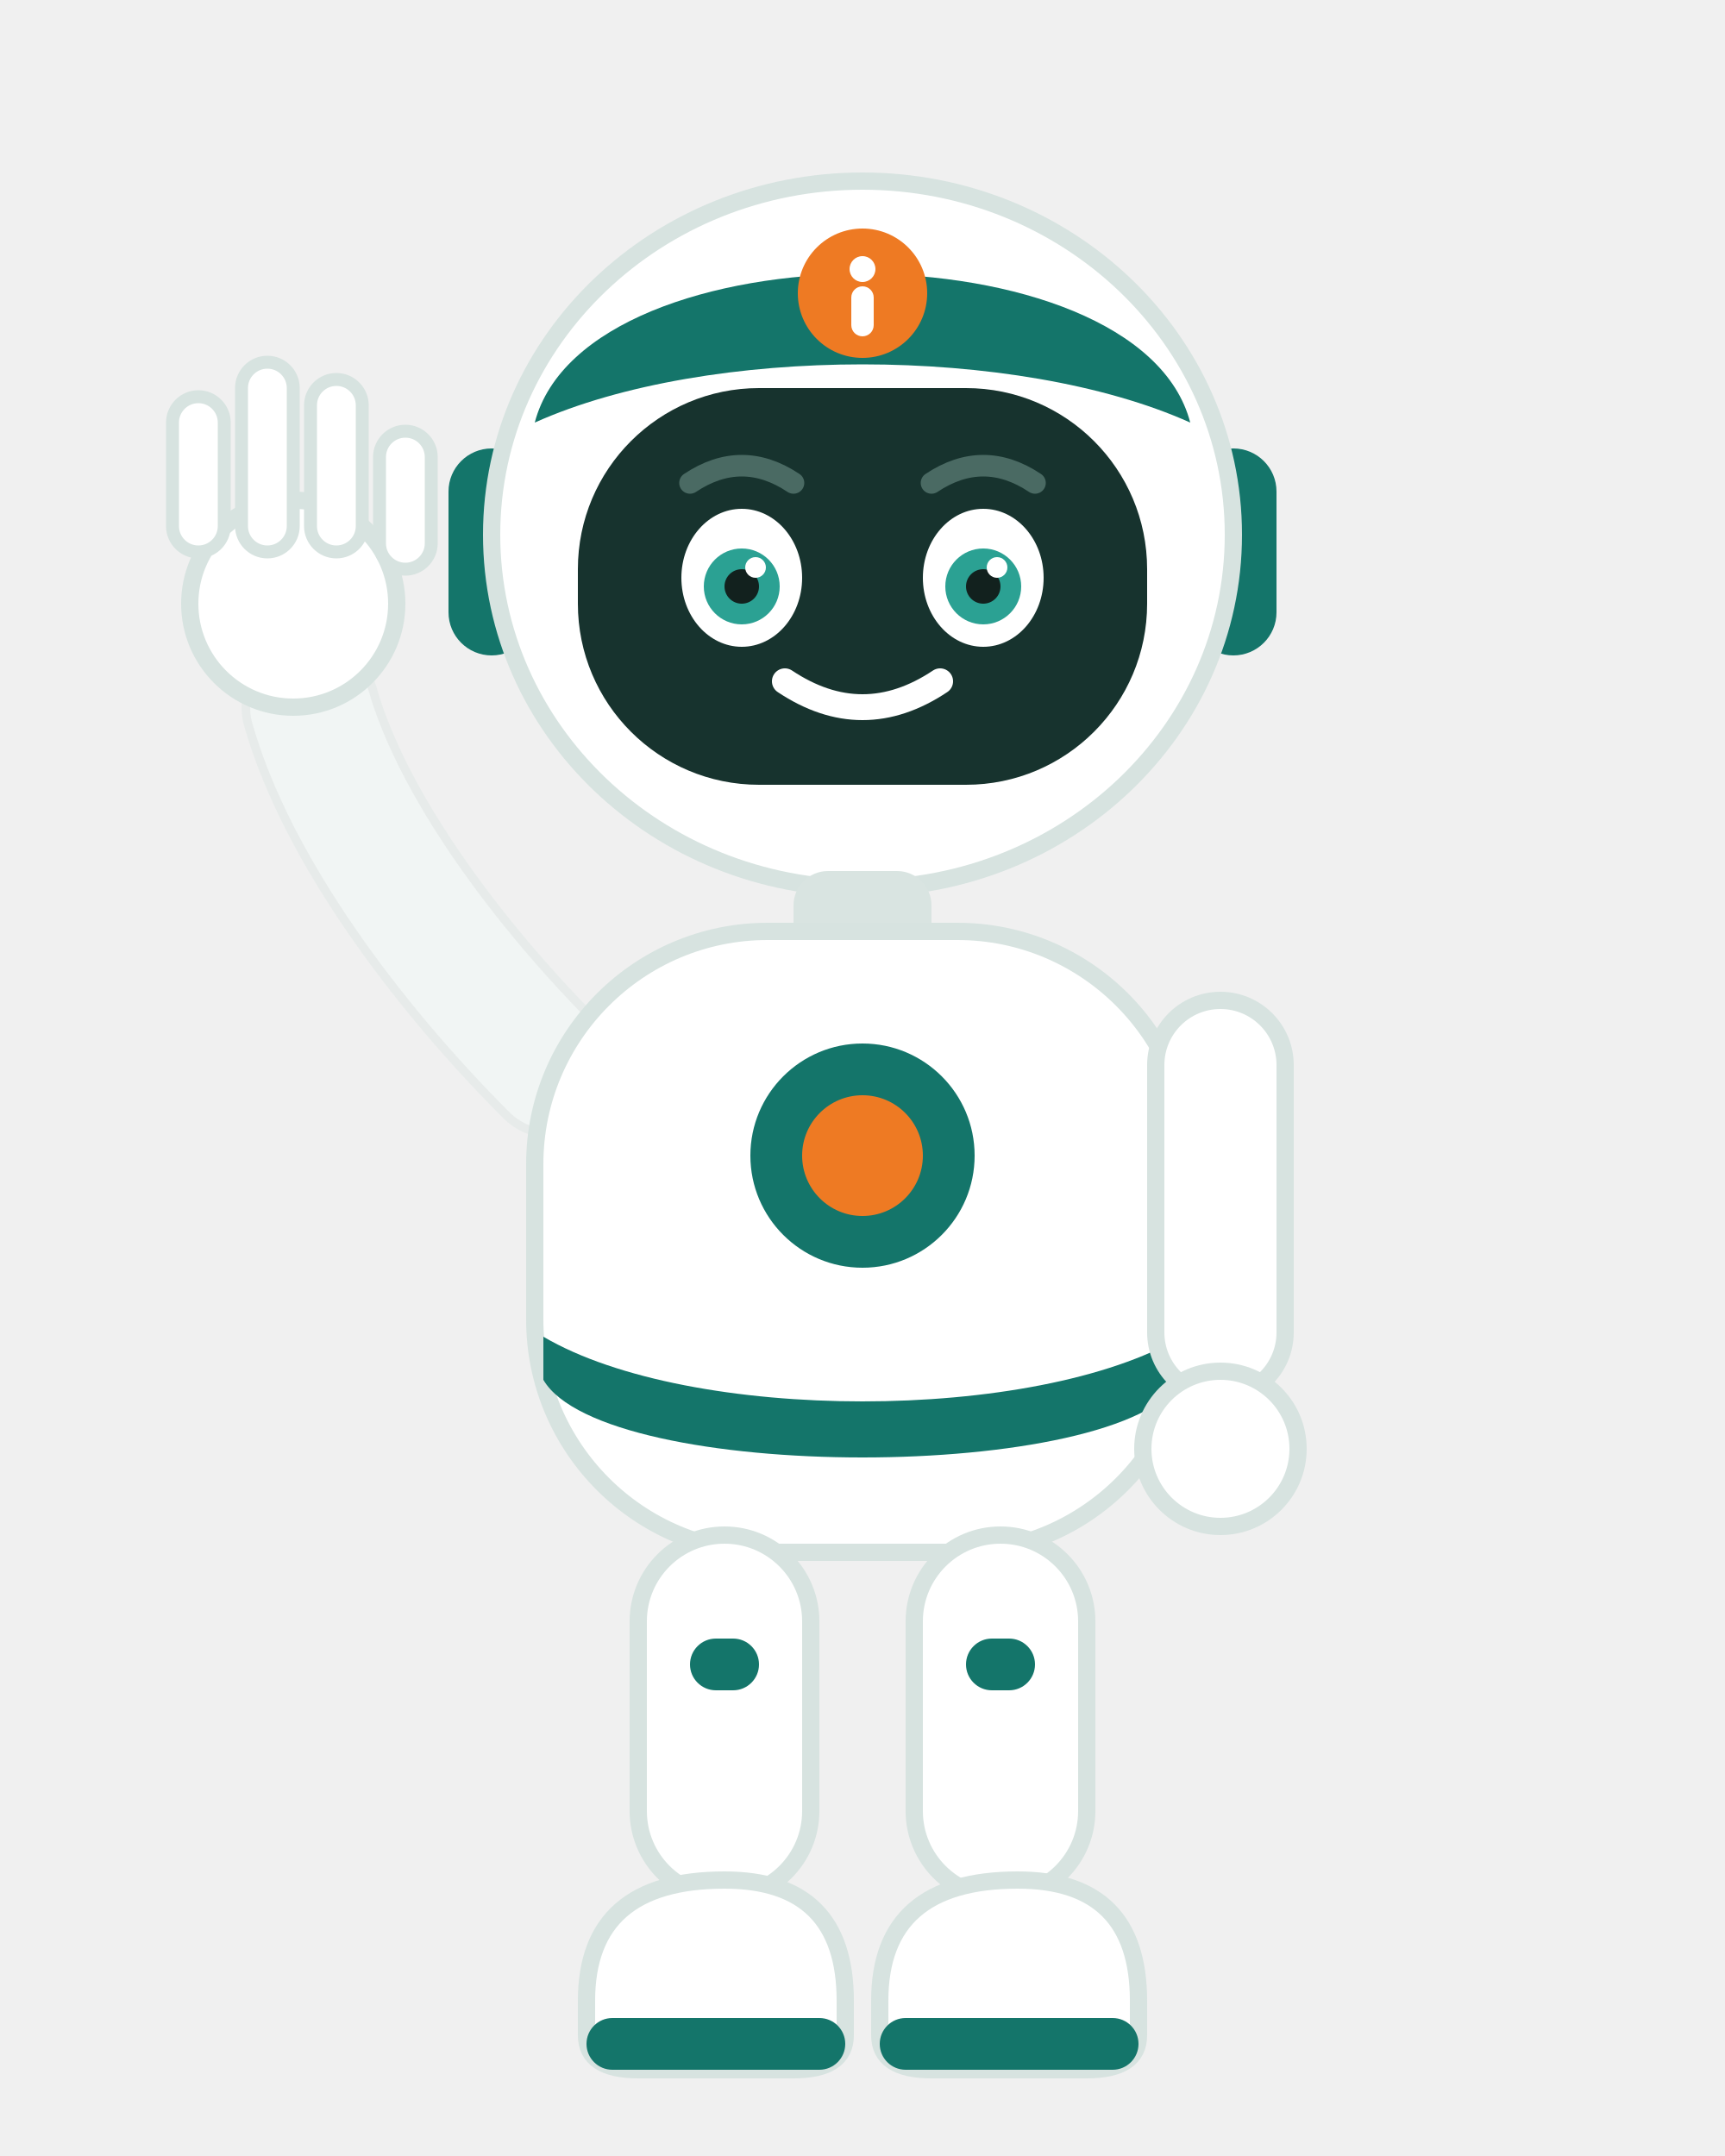
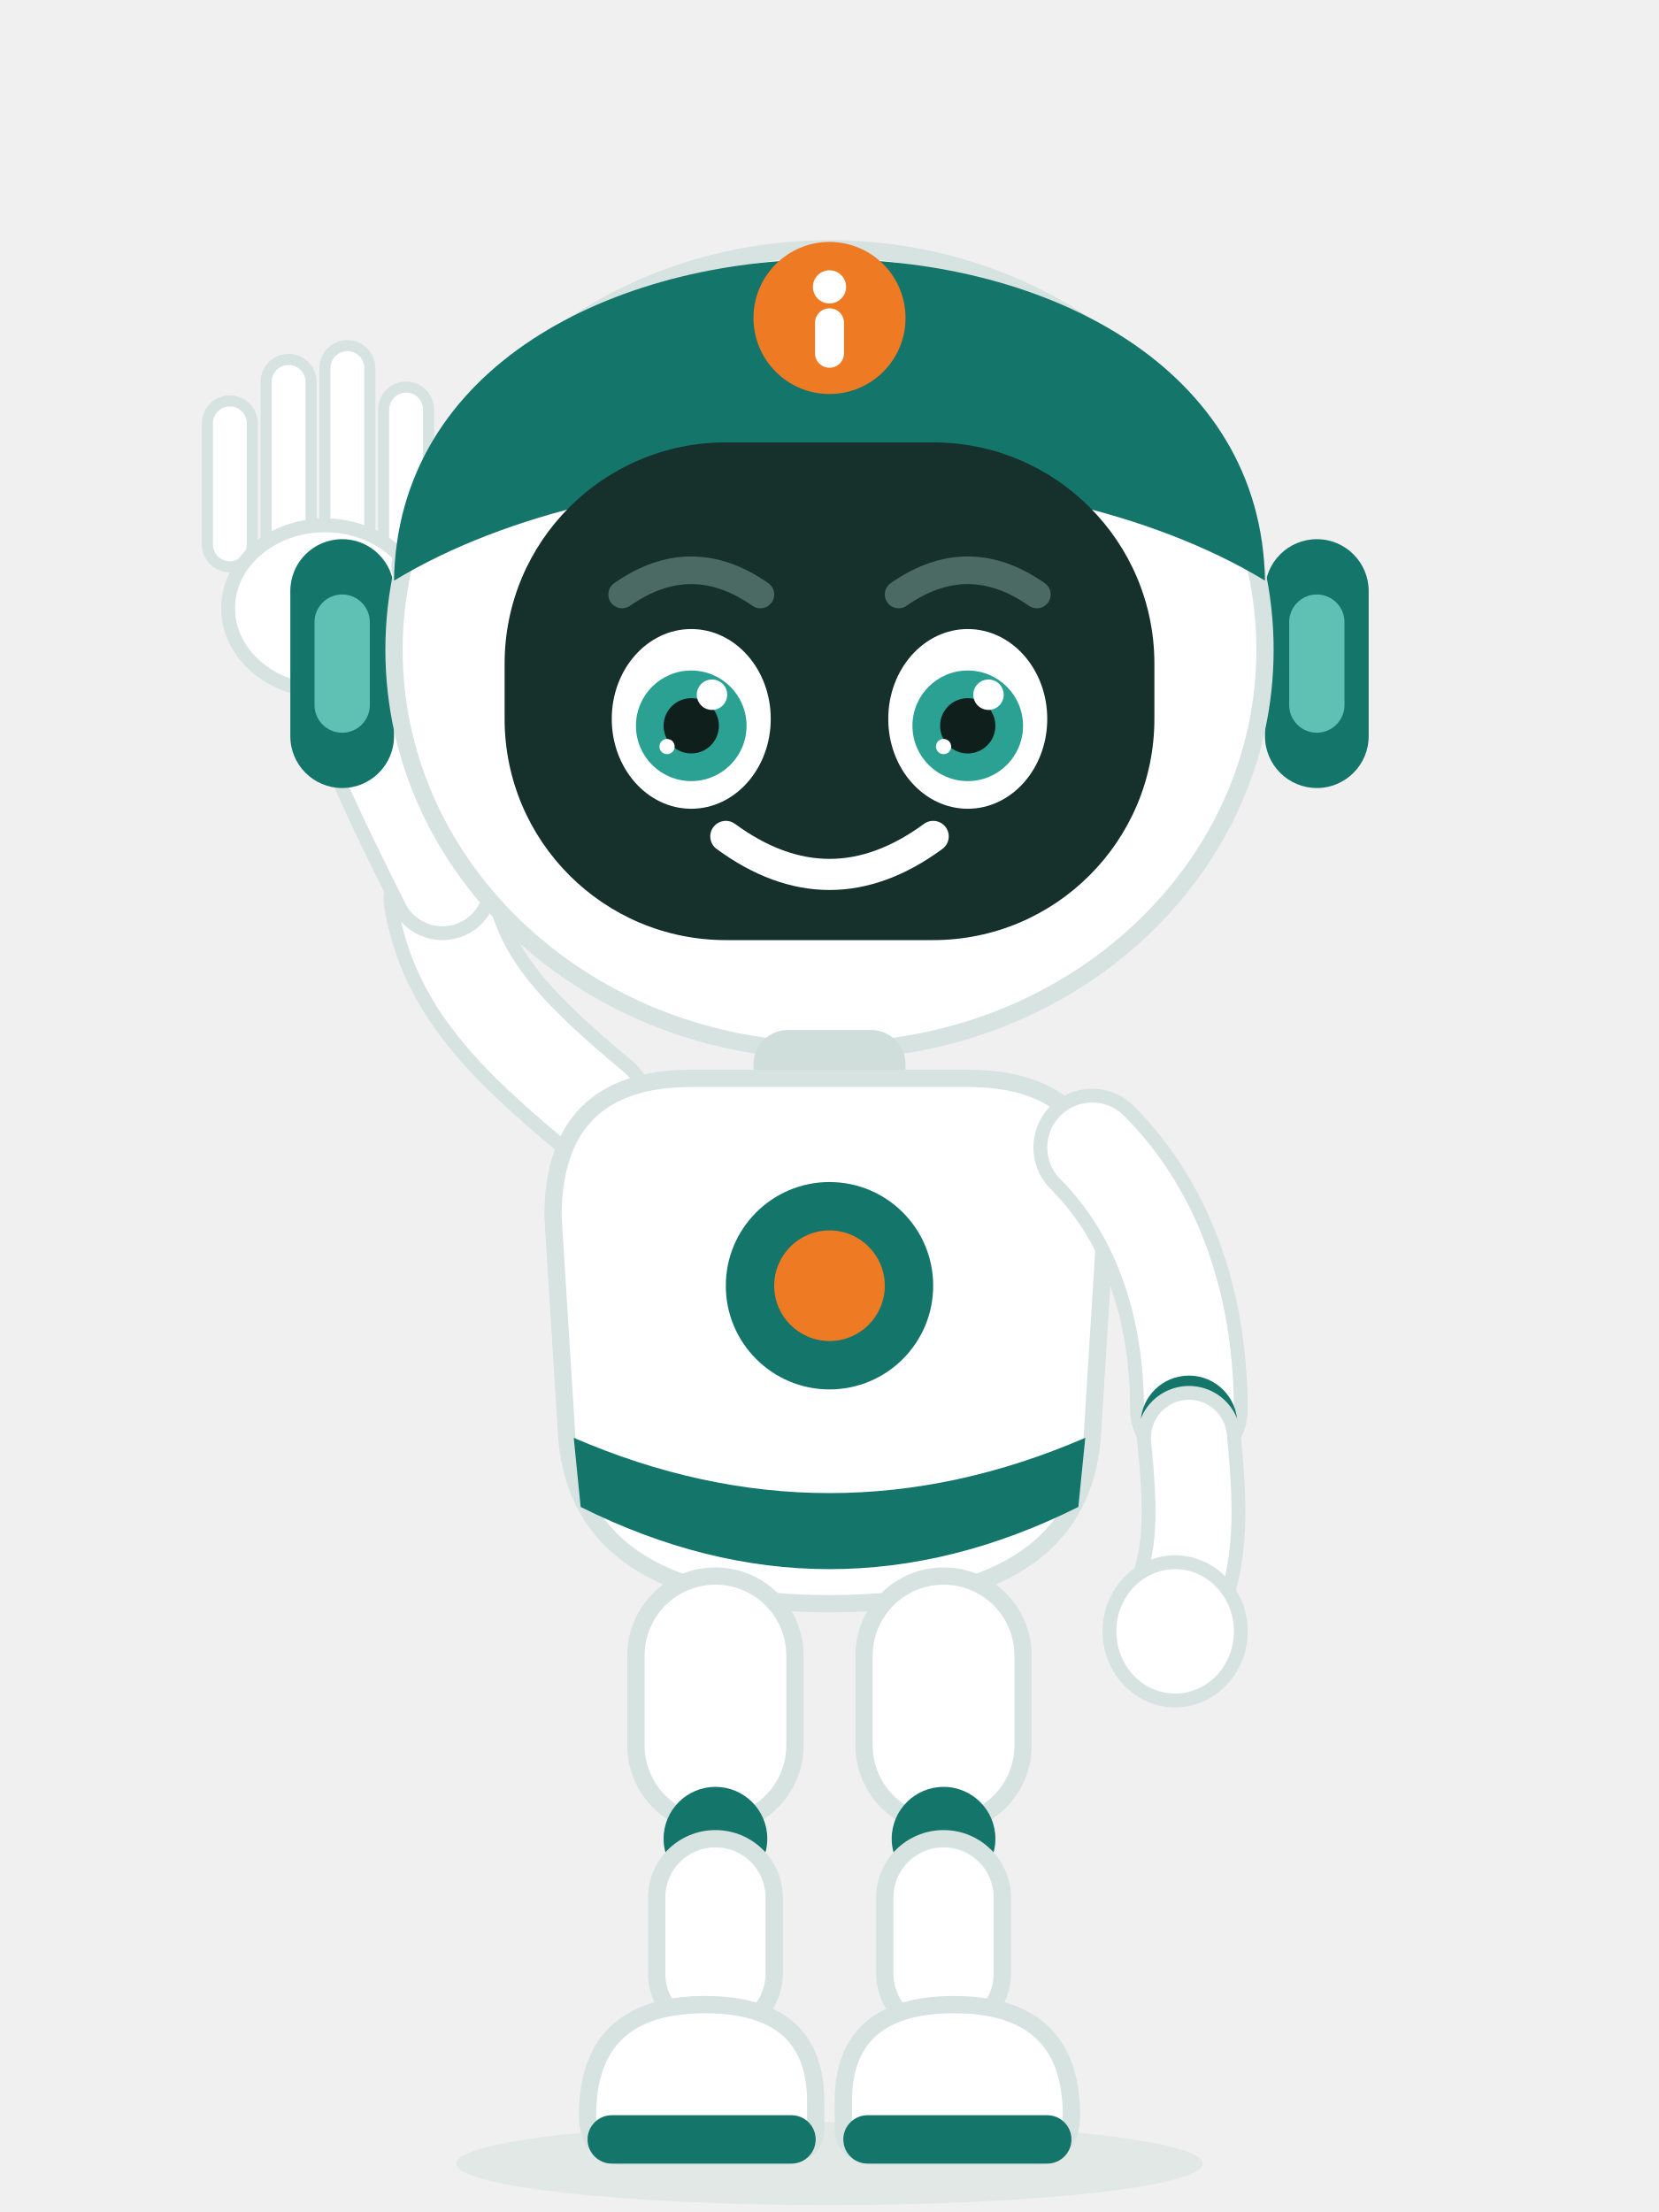
- <svg xmlns="http://www.w3.org/2000/svg" viewBox="0 0 200 250">
-   <path d="M64 124 C52 112 40 96 36 82" stroke="#ffffff" stroke-width="14" fill="none" stroke-linecap="round" />
-   <path d="M64 124 C52 112 40 96 36 82" stroke="#d7e3e0" stroke-width="16" fill="none" stroke-linecap="round" opacity="0.35" />
+ <svg xmlns="http://www.w3.org/2000/svg" viewBox="0 0 240 320">
+   <ellipse cx="120" cy="313" rx="54" ry="6" fill="#d8e2df" opacity="0.6" />
  <g>
-     <circle cx="34" cy="70" r="12" fill="#ffffff" stroke="#d7e3e0" stroke-width="2" />
-     <rect x="20" y="46" width="6" height="18" rx="3" fill="#ffffff" stroke="#d7e3e0" stroke-width="1.5" />
-     <rect x="28" y="42" width="6" height="22" rx="3" fill="#ffffff" stroke="#d7e3e0" stroke-width="1.5" />
-     <rect x="36" y="44" width="6" height="20" rx="3" fill="#ffffff" stroke="#d7e3e0" stroke-width="1.5" />
-     <rect x="44" y="50" width="6" height="16" rx="3" fill="#ffffff" stroke="#d7e3e0" stroke-width="1.5" />
+     <path d="M86 160 C74 150 66 142 64 130" stroke="#d7e3e0" stroke-width="17" fill="none" stroke-linecap="round" />
+     <path d="M86 160 C74 150 66 142 64 130" stroke="#ffffff" stroke-width="13" fill="none" stroke-linecap="round" />
+     <path d="M64 128 C58 116 52 104 50 94" stroke="#d7e3e0" stroke-width="16" fill="none" stroke-linecap="round" />
+     <path d="M64 128 C58 116 52 104 50 94" stroke="#ffffff" stroke-width="12" fill="none" stroke-linecap="round" />
+     <g>
+       <rect x="30" y="58" width="6.5" height="24" rx="3.25" fill="#ffffff" stroke="#d7e3e0" stroke-width="1.6" />
+       <rect x="38.5" y="52" width="6.5" height="30" rx="3.25" fill="#ffffff" stroke="#d7e3e0" stroke-width="1.6" />
+       <rect x="47" y="50" width="6.5" height="32" rx="3.25" fill="#ffffff" stroke="#d7e3e0" stroke-width="1.6" />
+       <rect x="55.5" y="56" width="6.5" height="26" rx="3.25" fill="#ffffff" stroke="#d7e3e0" stroke-width="1.6" />
+       <ellipse cx="47" cy="88" rx="14" ry="12" fill="#ffffff" stroke="#d7e3e0" stroke-width="2" />
+       <rect x="57" y="80" width="14" height="7" rx="3.5" fill="#ffffff" stroke="#d7e3e0" stroke-width="1.6" transform="rotate(28 64 83.5)" />
+     </g>
  </g>
-   <rect x="52" y="52" width="10" height="24" rx="5" fill="#14756a" />
-   <rect x="138" y="52" width="10" height="24" rx="5" fill="#14756a" />
-   <ellipse cx="100" cy="62" rx="43" ry="41" fill="#ffffff" stroke="#d7e3e0" stroke-width="2" />
-   <path d="M62 49 C68 26 132 26 138 49 C118 40 82 40 62 49 Z" fill="#14756a" />
-   <circle cx="100" cy="34" r="7.5" fill="#ee7a23" />
-   <circle cx="100" cy="31.2" r="1.5" fill="#ffffff" />
-   <rect x="98.7" y="33.2" width="2.6" height="5.8" rx="1.3" fill="#ffffff" />
-   <rect x="67" y="45" width="66" height="46" rx="21" fill="#17332e" />
-   <path d="M80 56 Q86 52 92 56" stroke="#4a6a63" stroke-width="2.5" fill="none" stroke-linecap="round" />
-   <path d="M108 56 Q114 52 120 56" stroke="#4a6a63" stroke-width="2.5" fill="none" stroke-linecap="round" />
-   <ellipse cx="86" cy="67" rx="7" ry="8" fill="#ffffff" />
-   <circle cx="86" cy="68" r="4.4" fill="#2ba193" />
-   <circle cx="86" cy="68" r="2" fill="#12211e" />
-   <circle cx="87.6" cy="65.8" r="1.2" fill="#ffffff" />
-   <ellipse cx="114" cy="67" rx="7" ry="8" fill="#ffffff" />
-   <circle cx="114" cy="68" r="4.4" fill="#2ba193" />
-   <circle cx="114" cy="68" r="2" fill="#12211e" />
-   <circle cx="115.6" cy="65.8" r="1.2" fill="#ffffff" />
-   <path d="M91 79 Q100 85 109 79" stroke="#ffffff" stroke-width="3" fill="none" stroke-linecap="round" />
-   <rect x="92" y="101" width="16" height="10" rx="4" fill="#d9e4e1" />
-   <rect x="62" y="108" width="76" height="72" rx="27" fill="#ffffff" stroke="#d7e3e0" stroke-width="2" />
-   <path d="M63 155 C80 165 120 165 137 155 L137 160 C130 172 70 172 63 160 Z" fill="#14756a" />
-   <circle cx="100" cy="134" r="13" fill="#14756a" />
-   <circle cx="100" cy="134" r="7" fill="#ee7a23" />
-   <rect x="134" y="116" width="15" height="46" rx="7.5" fill="#ffffff" stroke="#d7e3e0" stroke-width="2" />
-   <circle cx="141.5" cy="168" r="9" fill="#ffffff" stroke="#d7e3e0" stroke-width="2" />
-   <rect x="74" y="178" width="20" height="42" rx="10" fill="#ffffff" stroke="#d7e3e0" stroke-width="2" />
-   <rect x="106" y="178" width="20" height="42" rx="10" fill="#ffffff" stroke="#d7e3e0" stroke-width="2" />
-   <rect x="80" y="190" width="8" height="6" rx="3" fill="#14756a" />
-   <rect x="112" y="190" width="8" height="6" rx="3" fill="#14756a" />
-   <path d="M68 232 Q68 218 84 218 Q98 218 98 232 L98 236 Q98 240 92 240 L74 240 Q68 240 68 236 Z" fill="#ffffff" stroke="#d7e3e0" stroke-width="2" />
-   <path d="M102 232 Q102 218 118 218 Q132 218 132 232 L132 236 Q132 240 126 240 L108 240 Q102 240 102 236 Z" fill="#ffffff" stroke="#d7e3e0" stroke-width="2" />
-   <rect x="68" y="234" width="30" height="6" rx="3" fill="#14756a" />
-   <rect x="102" y="234" width="30" height="6" rx="3" fill="#14756a" />
+   <rect x="42" y="78" width="15" height="36" rx="7.5" fill="#14756a" />
+   <rect x="45.5" y="86" width="8" height="20" rx="4" fill="#5fc0b4" />
+   <rect x="183" y="78" width="15" height="36" rx="7.5" fill="#14756a" />
+   <rect x="186.5" y="86" width="8" height="20" rx="4" fill="#5fc0b4" />
+   <ellipse cx="120" cy="94" rx="63" ry="58" fill="#ffffff" stroke="#d7e3e0" stroke-width="2.5" />
+   <path d="M57 84 C58 22 182 22 183 84 C150 64 90 64 57 84 Z" fill="#14756a" />
+   <circle cx="120" cy="46" r="11" fill="#ee7a23" />
+   <circle cx="120" cy="41.5" r="2.4" fill="#ffffff" />
+   <rect x="117.9" y="44.6" width="4.2" height="8.6" rx="2.1" fill="#ffffff" />
+   <rect x="73" y="64" width="94" height="72" rx="32" fill="#16302c" />
+   <path d="M90 86 Q100 79 110 86" stroke="#4a6a63" stroke-width="4" fill="none" stroke-linecap="round" />
+   <path d="M130 86 Q140 79 150 86" stroke="#4a6a63" stroke-width="4" fill="none" stroke-linecap="round" />
+   <g>
+     <ellipse cx="100" cy="104" rx="11.5" ry="13" fill="#ffffff" />
+     <circle cx="100" cy="105" r="8" fill="#2ba193" />
+     <circle cx="100" cy="105" r="4" fill="#0e1f1c" />
+     <circle cx="103" cy="100.5" r="2.2" fill="#ffffff" />
+     <circle cx="96.5" cy="108" r="1.1" fill="#ffffff" />
+   </g>
+   <g>
+     <ellipse cx="140" cy="104" rx="11.5" ry="13" fill="#ffffff" />
+     <circle cx="140" cy="105" r="8" fill="#2ba193" />
+     <circle cx="140" cy="105" r="4" fill="#0e1f1c" />
+     <circle cx="143" cy="100.5" r="2.2" fill="#ffffff" />
+     <circle cx="136.5" cy="108" r="1.1" fill="#ffffff" />
+   </g>
+   <path d="M105 121 Q120 132 135 121" stroke="#ffffff" stroke-width="4.5" fill="none" stroke-linecap="round" />
+   <rect x="109" y="149" width="22" height="12" rx="5" fill="#cfdeda" />
+   <path d="M80 176 Q80 156 100 156 L140 156 Q160 156 160 176 L158 208 Q156 232 120 232 Q84 232 82 208 Z" fill="#ffffff" stroke="#d7e3e0" stroke-width="2.5" />
+   <path d="M83 208 Q120 224 157 208 L156 218 Q120 236 84 218 Z" fill="#14756a" />
+   <circle cx="120" cy="186" r="15" fill="#14756a" />
+   <circle cx="120" cy="186" r="8" fill="#ee7a23" />
+   <path d="M158 166 C168 176 172 190 172 204" stroke="#d7e3e0" stroke-width="17" fill="none" stroke-linecap="round" />
+   <path d="M158 166 C168 176 172 190 172 204" stroke="#ffffff" stroke-width="13" fill="none" stroke-linecap="round" />
+   <circle cx="172" cy="206" r="7" fill="#14756a" />
+   <path d="M172 208 C173 218 173 224 171 230" stroke="#d7e3e0" stroke-width="15" fill="none" stroke-linecap="round" />
+   <path d="M172 208 C173 218 173 224 171 230" stroke="#ffffff" stroke-width="11" fill="none" stroke-linecap="round" />
+   <ellipse cx="170" cy="236" rx="9.5" ry="10" fill="#ffffff" stroke="#d7e3e0" stroke-width="2" />
+   <g>
+     <rect x="92" y="228" width="23" height="36" rx="11.5" fill="#ffffff" stroke="#d7e3e0" stroke-width="2.5" />
+     <circle cx="103.5" cy="266" r="7.5" fill="#14756a" />
+     <rect x="95" y="266" width="17" height="28" rx="8.5" fill="#ffffff" stroke="#d7e3e0" stroke-width="2.5" />
+     <path d="M85 306 Q85 290 102 290 Q118 290 118 304 L118 308 Q118 312 112 312 L91 312 Q85 312 85 306 Z" fill="#ffffff" stroke="#d7e3e0" stroke-width="2.5" />
+     <rect x="85" y="306" width="33" height="7" rx="3.5" fill="#14756a" />
+   </g>
+   <g>
+     <rect x="125" y="228" width="23" height="36" rx="11.5" fill="#ffffff" stroke="#d7e3e0" stroke-width="2.5" />
+     <circle cx="136.5" cy="266" r="7.5" fill="#14756a" />
+     <rect x="128" y="266" width="17" height="28" rx="8.5" fill="#ffffff" stroke="#d7e3e0" stroke-width="2.5" />
+     <path d="M122 304 Q122 290 138 290 Q155 290 155 306 Q155 312 149 312 L128 312 Q122 312 122 308 Z" fill="#ffffff" stroke="#d7e3e0" stroke-width="2.5" />
+     <rect x="122" y="306" width="33" height="7" rx="3.5" fill="#14756a" />
+   </g>
</svg>
